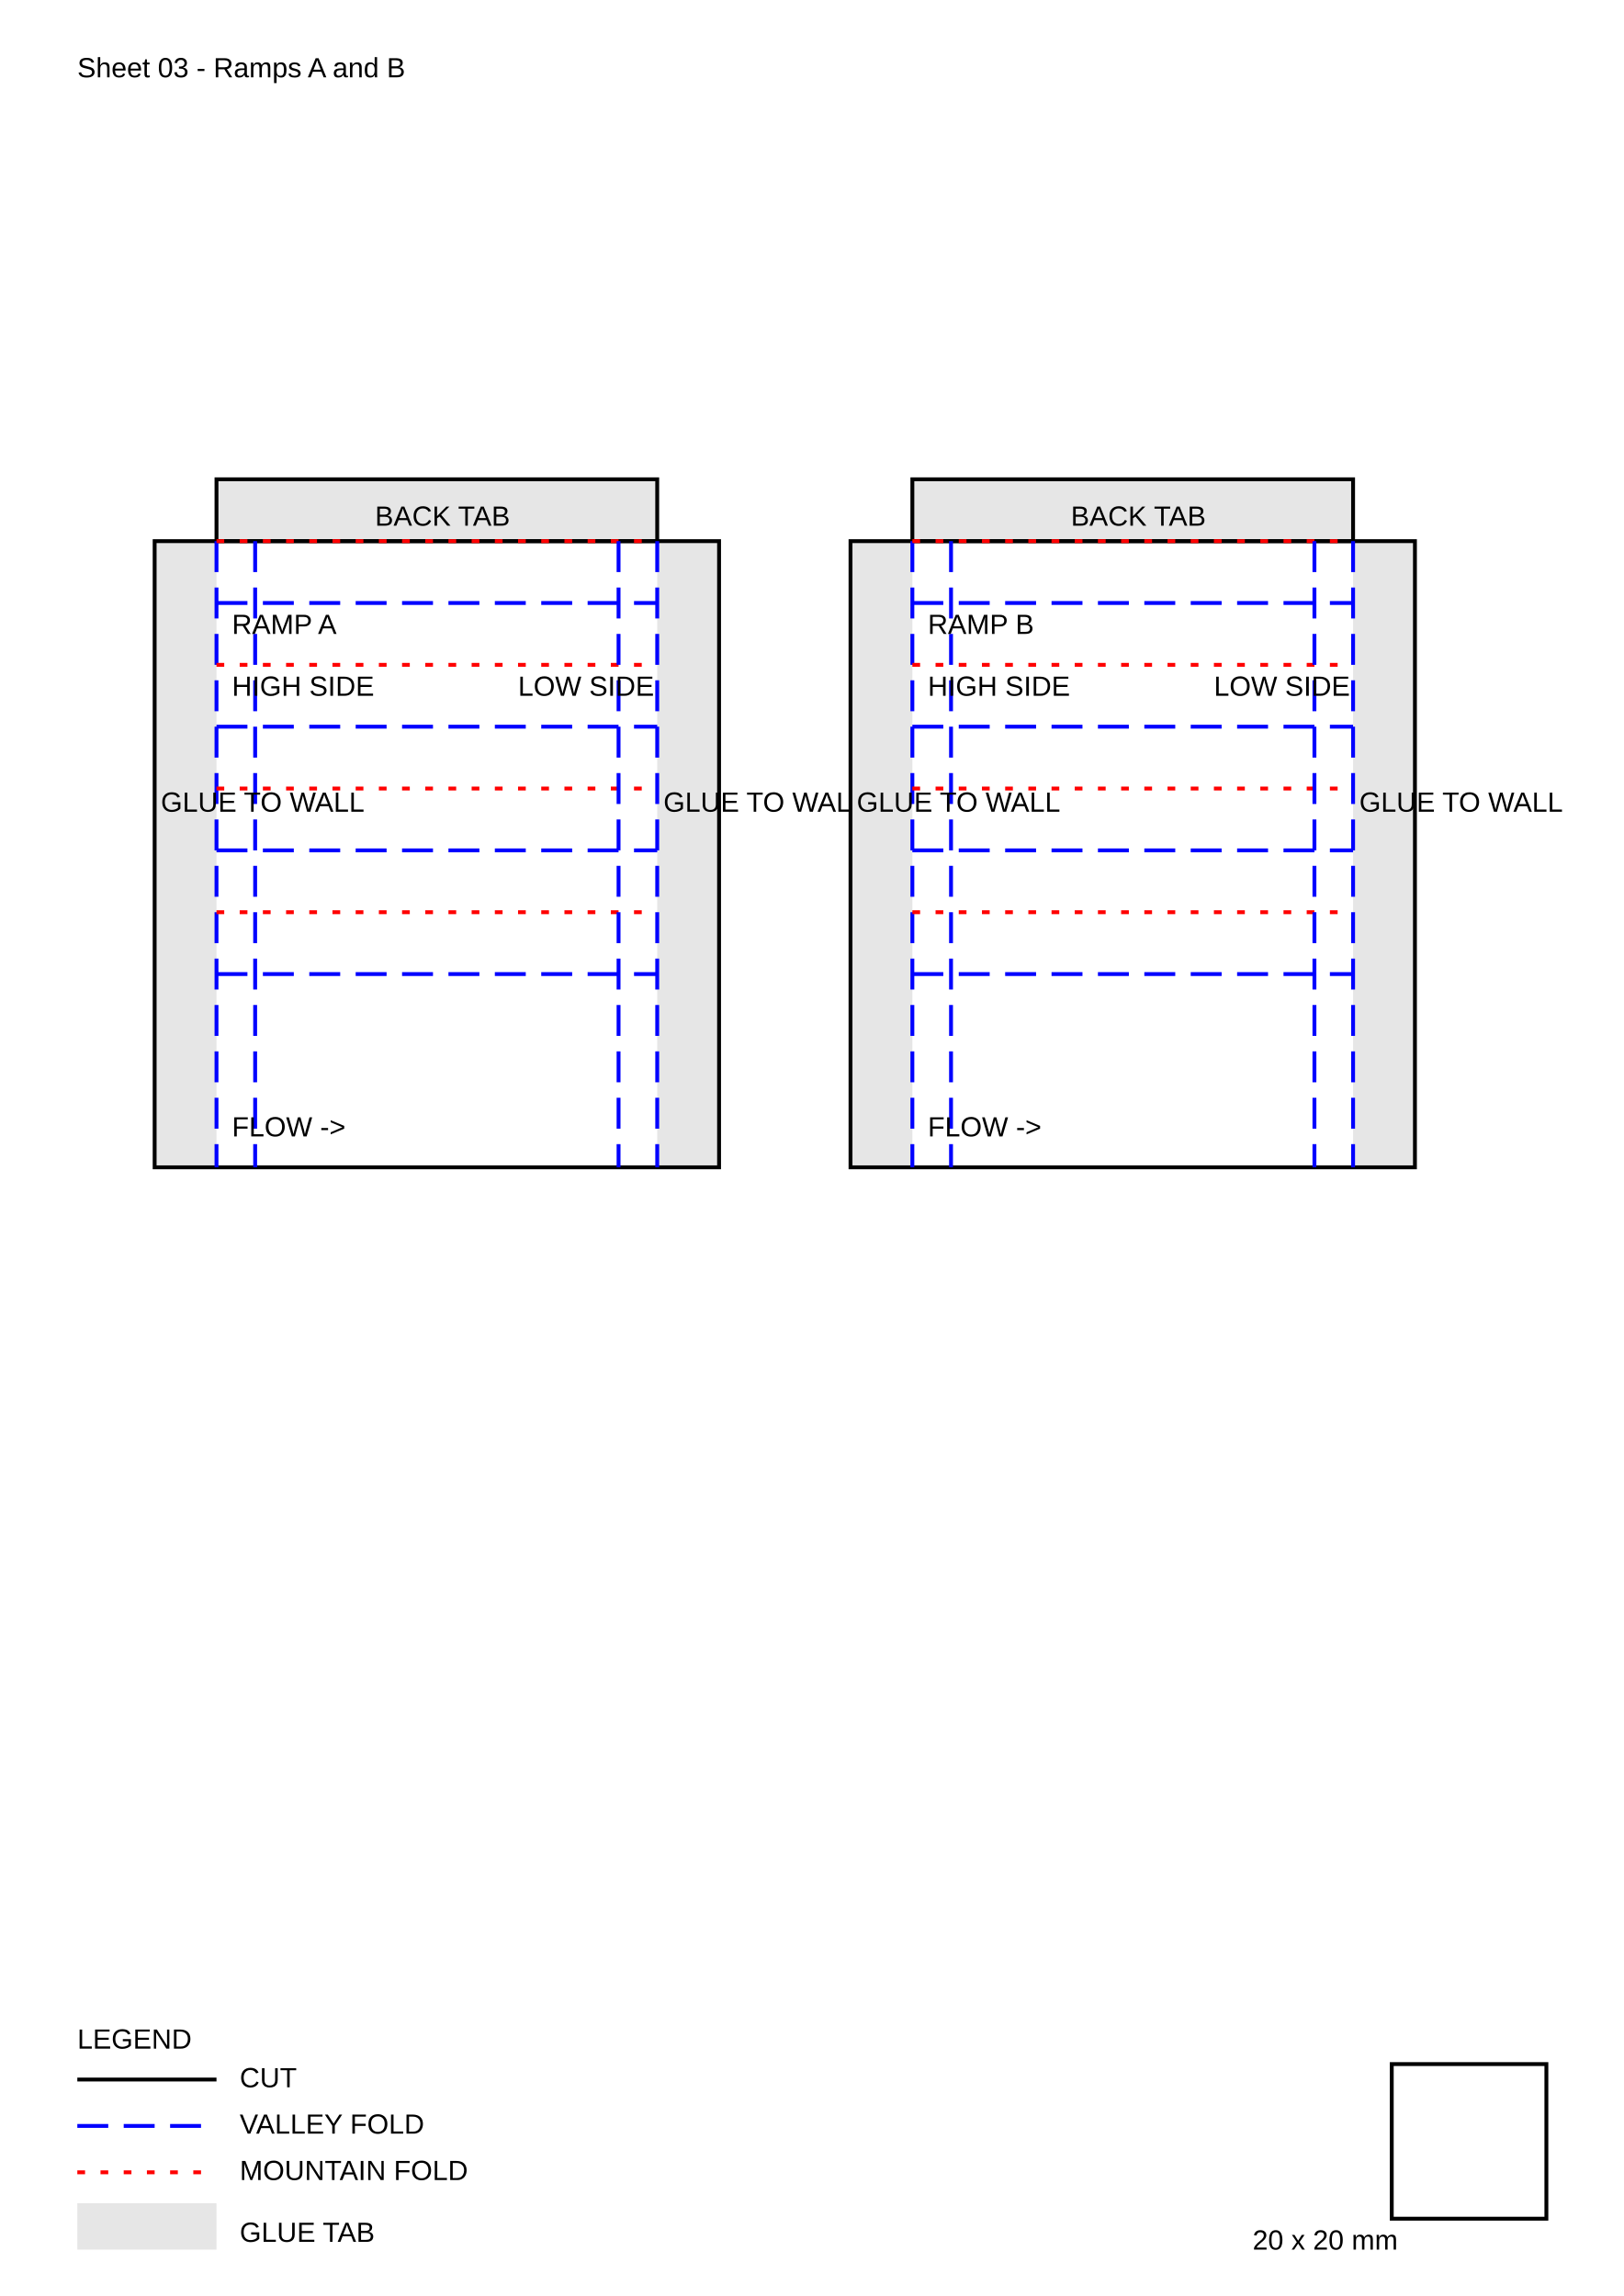
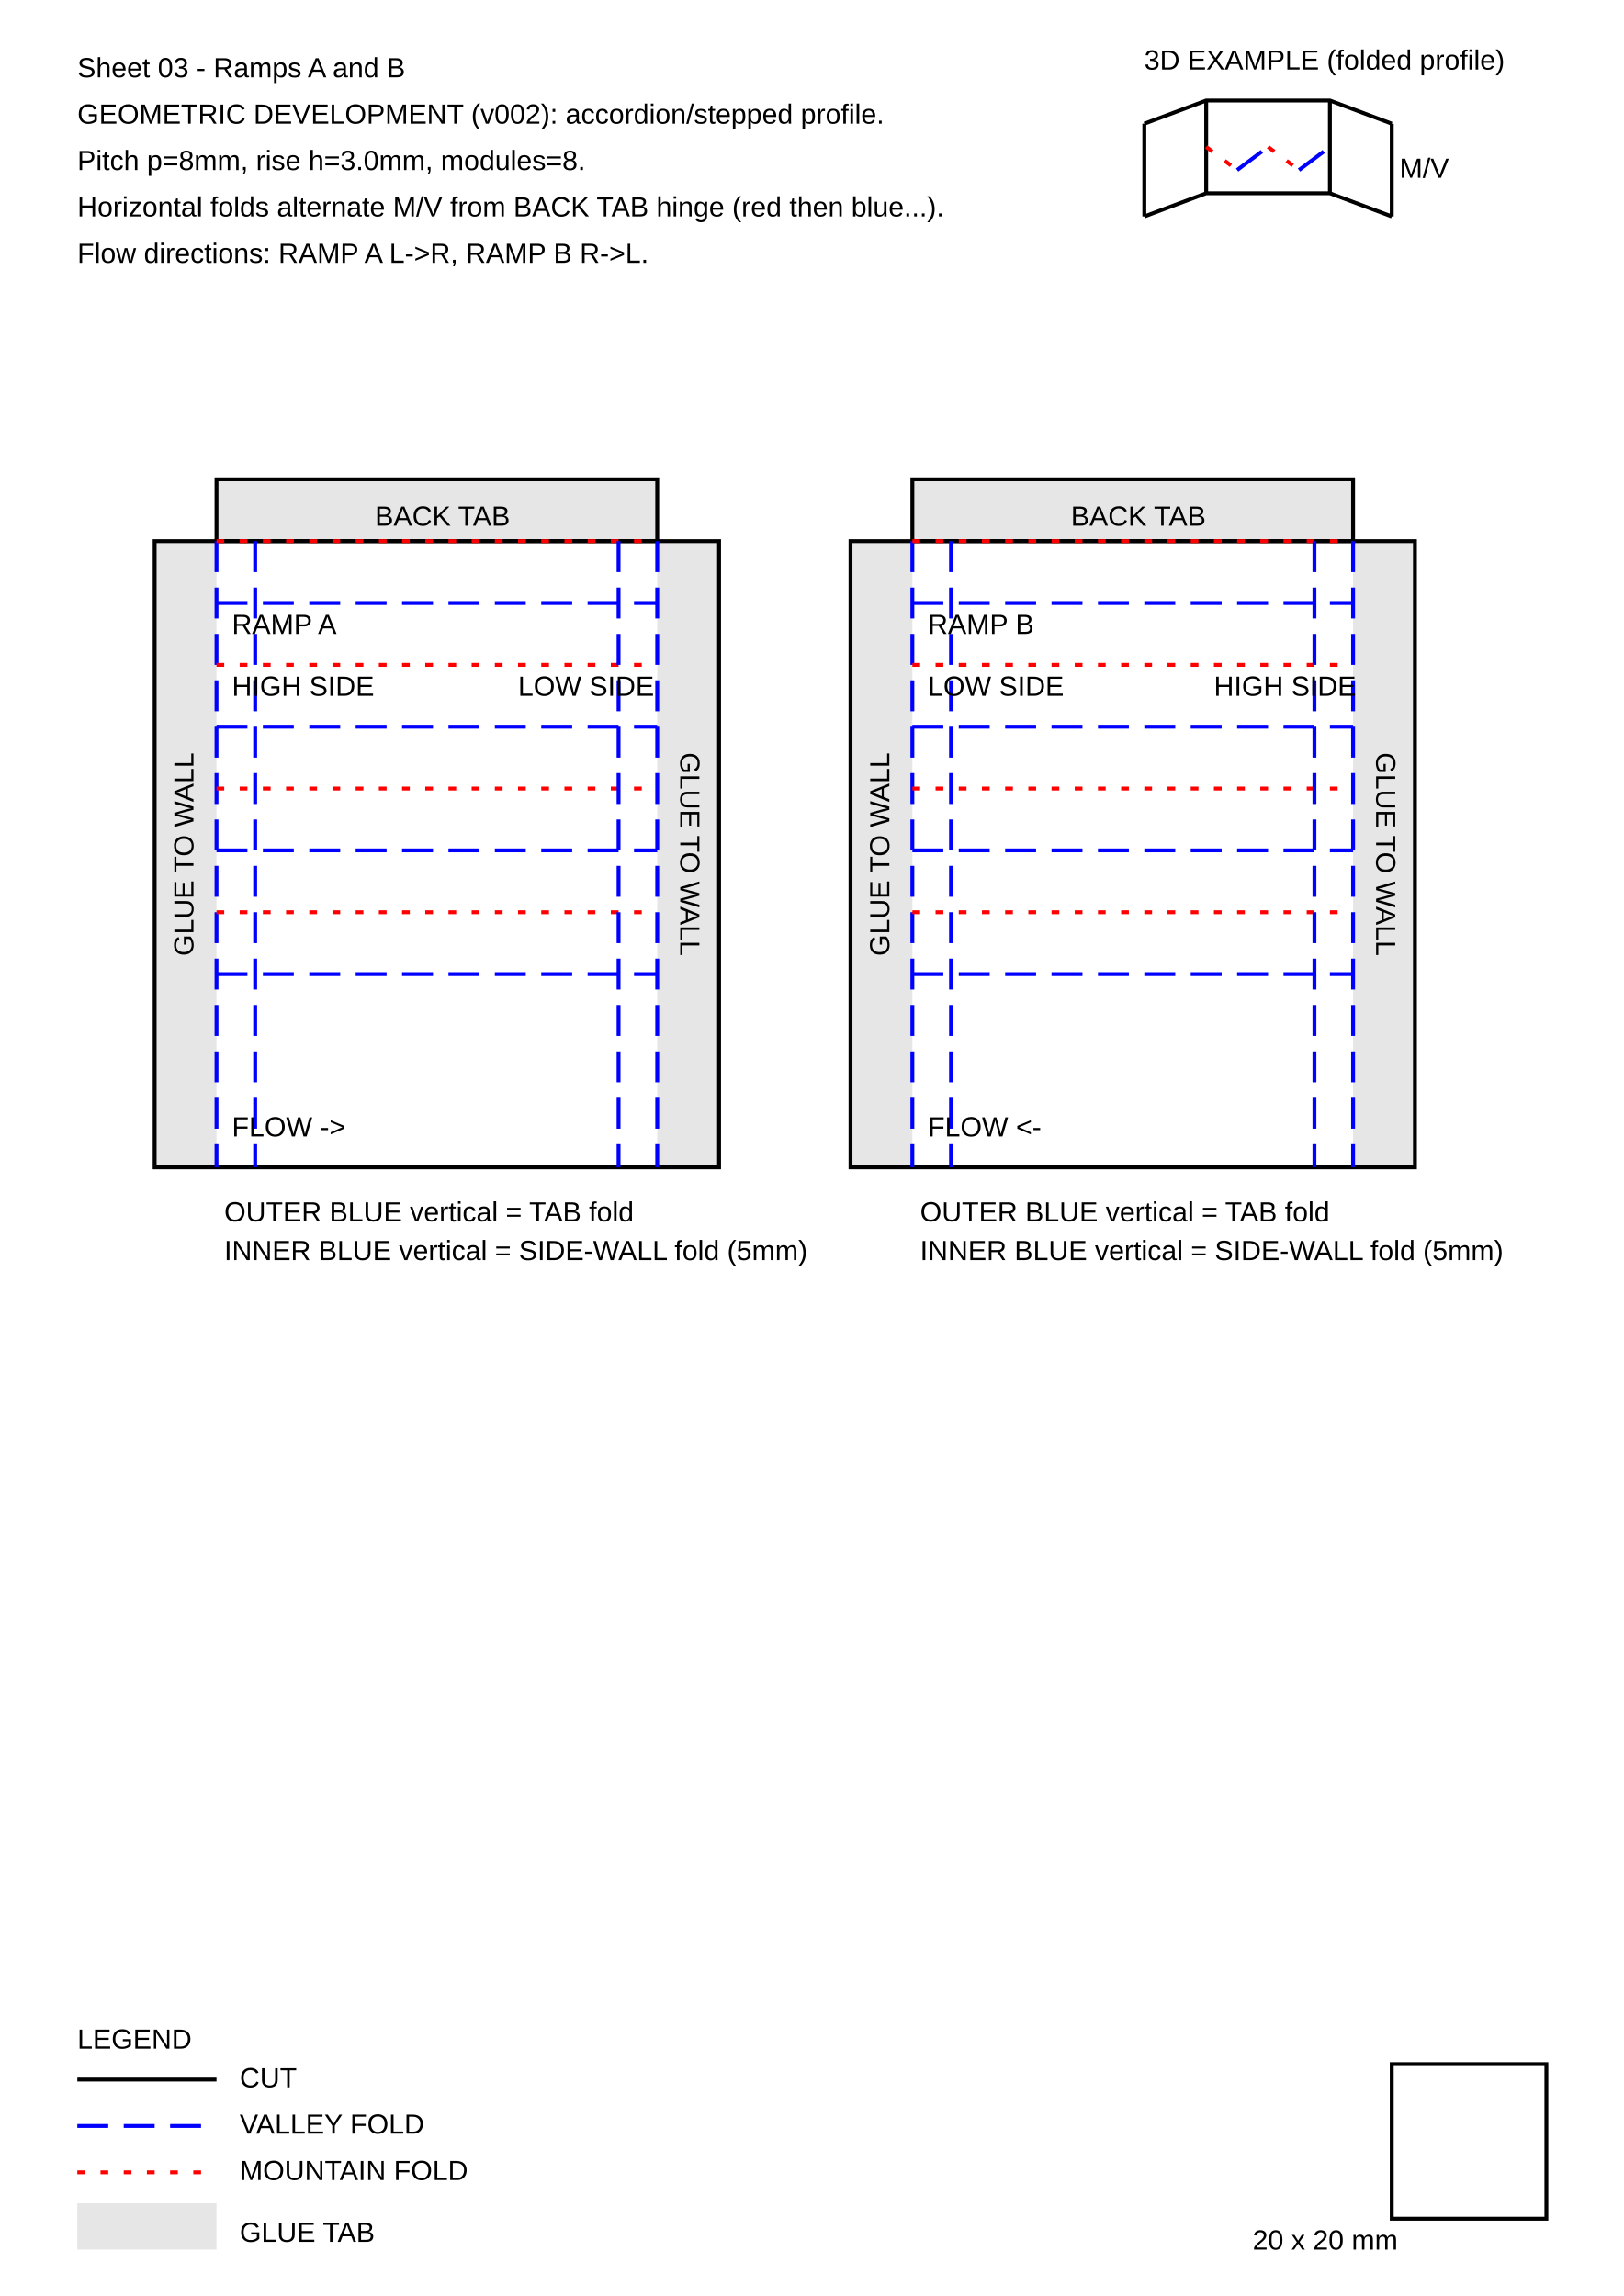
<svg xmlns="http://www.w3.org/2000/svg" baseProfile="full" height="297mm" version="1.1" viewBox="0 0 210 297" width="210mm">
  <defs />
  <text fill="black" font-family="Arial" font-size="3.6px" x="10" y="10">Sheet 03 - Ramps A and B</text>
+   <text fill="black" font-family="Arial" font-size="3.6px" x="10" y="16">GEOMETRIC DEVELOPMENT (v002): accordion/stepped profile.</text>
+   <text fill="black" font-family="Arial" font-size="3.6px" x="10" y="22">Pitch p=8mm, rise h=3.0mm, modules=8.</text>
+   <text fill="black" font-family="Arial" font-size="3.6px" x="10" y="28">Horizontal folds alternate M/V from BACK TAB hinge (red then blue...).</text>
+   <text fill="black" font-family="Arial" font-size="3.6px" x="10" y="34">Flow directions: RAMP A L-&gt;R, RAMP B R-&gt;L.</text>
+   <text fill="black" font-family="Arial" font-size="3.6px" x="148" y="9">3D EXAMPLE (folded profile)</text>
+   <polyline fill="none" points="148,16 156,13 172,13 180,16" stroke="black" stroke-width="0.5" />
+   <polyline fill="none" points="148,28 156,25 172,25 180,28" stroke="black" stroke-width="0.5" />
+   <line fill="none" stroke="black" stroke-width="0.5" x1="148" x2="148" y1="16" y2="28" />
+   <line fill="none" stroke="black" stroke-width="0.5" x1="156" x2="156" y1="13" y2="25" />
+   <line fill="none" stroke="black" stroke-width="0.5" x1="172" x2="172" y1="13" y2="25" />
+   <line fill="none" stroke="black" stroke-width="0.5" x1="180" x2="180" y1="16" y2="28" />
+   <line fill="none" stroke="red" stroke-dasharray="1,2" stroke-width="0.5" x1="156" x2="160" y1="19" y2="22" />
+   <line fill="none" stroke="blue" stroke-dasharray="4,2" stroke-width="0.5" x1="160" x2="164" y1="22" y2="19" />
+   <line fill="none" stroke="red" stroke-dasharray="1,2" stroke-width="0.5" x1="164" x2="168" y1="19" y2="22" />
+   <line fill="none" stroke="blue" stroke-dasharray="4,2" stroke-width="0.5" x1="168" x2="172" y1="22" y2="19" />
+   <text fill="black" font-family="Arial" font-size="3.6px" x="181" y="23">M/V</text>
  <rect fill="#e6e6e6" height="81.0" stroke="none" width="8.0" x="20" y="70" />
  <rect fill="#e6e6e6" height="81.0" stroke="none" width="8.0" x="85.0" y="70" />
  <rect fill="#e6e6e6" height="8.0" stroke="none" width="57.0" x="28.0" y="62.0" />
  <rect fill="none" height="81.0" stroke="black" stroke-width="0.5" width="73.0" x="20" y="70" />
  <rect fill="none" height="8.0" stroke="black" stroke-width="0.5" width="57.0" x="28.0" y="62.0" />
  <line fill="none" stroke="blue" stroke-dasharray="4,2" stroke-width="0.5" x1="28.0" x2="28.0" y1="70" y2="151.0" />
  <line fill="none" stroke="blue" stroke-dasharray="4,2" stroke-width="0.5" x1="85.0" x2="85.0" y1="70" y2="151.0" />
  <line fill="none" stroke="red" stroke-dasharray="1,2" stroke-width="0.5" x1="28.0" x2="85.0" y1="70" y2="70" />
  <line fill="none" stroke="blue" stroke-dasharray="4,2" stroke-width="0.5" x1="28.0" x2="85.0" y1="78.0" y2="78.0" />
  <line fill="none" stroke="red" stroke-dasharray="1,2" stroke-width="0.5" x1="28.0" x2="85.0" y1="86.0" y2="86.0" />
  <line fill="none" stroke="blue" stroke-dasharray="4,2" stroke-width="0.5" x1="28.0" x2="85.0" y1="94.0" y2="94.0" />
  <line fill="none" stroke="red" stroke-dasharray="1,2" stroke-width="0.5" x1="28.0" x2="85.0" y1="102.0" y2="102.0" />
  <line fill="none" stroke="blue" stroke-dasharray="4,2" stroke-width="0.5" x1="28.0" x2="85.0" y1="110.0" y2="110.0" />
  <line fill="none" stroke="red" stroke-dasharray="1,2" stroke-width="0.5" x1="28.0" x2="85.0" y1="118.0" y2="118.0" />
  <line fill="none" stroke="blue" stroke-dasharray="4,2" stroke-width="0.5" x1="28.0" x2="85.0" y1="126.0" y2="126.0" />
  <line fill="none" stroke="blue" stroke-dasharray="4,2" stroke-width="0.5" x1="33.0" x2="33.0" y1="70" y2="151.0" />
  <line fill="none" stroke="blue" stroke-dasharray="4,2" stroke-width="0.5" x1="80.0" x2="80.0" y1="70" y2="151.0" />
  <text fill="black" font-family="Arial" font-size="3.6px" x="30.0" y="82">RAMP A</text>
  <text fill="black" font-family="Arial" font-size="3.6px" x="30.0" y="90">HIGH SIDE</text>
  <text fill="black" font-family="Arial" font-size="3.6px" x="67.0" y="90">LOW SIDE</text>
-   <text fill="black" font-family="Arial" font-size="3.6px" x="20.8" y="105">GLUE TO WALL</text>
-   <text fill="black" font-family="Arial" font-size="3.6px" x="85.8" y="105">GLUE TO WALL</text>
+   <text dominant-baseline="middle" fill="black" font-family="Arial" font-size="3.6px" text-anchor="middle" transform="rotate(-90 24.0 110.5)" x="24.0" y="110.5">GLUE TO WALL</text>
+   <text dominant-baseline="middle" fill="black" font-family="Arial" font-size="3.6px" text-anchor="middle" transform="rotate(90 89.0 110.5)" x="89.0" y="110.5">GLUE TO WALL</text>
  <text fill="black" font-family="Arial" font-size="3.6px" x="48.5" y="68">BACK TAB</text>
  <text fill="black" font-family="Arial" font-size="3.6px" x="30.0" y="147.0">FLOW -&gt;</text>
+   <text fill="black" font-family="Arial" font-size="3.6px" x="29.0" y="158.0">OUTER BLUE vertical = TAB fold</text>
+   <text fill="black" font-family="Arial" font-size="3.6px" x="29.0" y="163.0">INNER BLUE vertical = SIDE-WALL fold (5mm)</text>
  <rect fill="#e6e6e6" height="81.0" stroke="none" width="8.0" x="110" y="70" />
  <rect fill="#e6e6e6" height="81.0" stroke="none" width="8.0" x="175.0" y="70" />
  <rect fill="#e6e6e6" height="8.0" stroke="none" width="57.0" x="118.0" y="62.0" />
  <rect fill="none" height="81.0" stroke="black" stroke-width="0.5" width="73.0" x="110" y="70" />
  <rect fill="none" height="8.0" stroke="black" stroke-width="0.5" width="57.0" x="118.0" y="62.0" />
  <line fill="none" stroke="blue" stroke-dasharray="4,2" stroke-width="0.5" x1="118.0" x2="118.0" y1="70" y2="151.0" />
  <line fill="none" stroke="blue" stroke-dasharray="4,2" stroke-width="0.5" x1="175.0" x2="175.0" y1="70" y2="151.0" />
  <line fill="none" stroke="red" stroke-dasharray="1,2" stroke-width="0.5" x1="118.0" x2="175.0" y1="70" y2="70" />
  <line fill="none" stroke="blue" stroke-dasharray="4,2" stroke-width="0.5" x1="118.0" x2="175.0" y1="78.0" y2="78.0" />
  <line fill="none" stroke="red" stroke-dasharray="1,2" stroke-width="0.5" x1="118.0" x2="175.0" y1="86.0" y2="86.0" />
  <line fill="none" stroke="blue" stroke-dasharray="4,2" stroke-width="0.5" x1="118.0" x2="175.0" y1="94.0" y2="94.0" />
  <line fill="none" stroke="red" stroke-dasharray="1,2" stroke-width="0.5" x1="118.0" x2="175.0" y1="102.0" y2="102.0" />
  <line fill="none" stroke="blue" stroke-dasharray="4,2" stroke-width="0.5" x1="118.0" x2="175.0" y1="110.0" y2="110.0" />
  <line fill="none" stroke="red" stroke-dasharray="1,2" stroke-width="0.5" x1="118.0" x2="175.0" y1="118.0" y2="118.0" />
  <line fill="none" stroke="blue" stroke-dasharray="4,2" stroke-width="0.5" x1="118.0" x2="175.0" y1="126.0" y2="126.0" />
  <line fill="none" stroke="blue" stroke-dasharray="4,2" stroke-width="0.5" x1="123.0" x2="123.0" y1="70" y2="151.0" />
  <line fill="none" stroke="blue" stroke-dasharray="4,2" stroke-width="0.5" x1="170.0" x2="170.0" y1="70" y2="151.0" />
  <text fill="black" font-family="Arial" font-size="3.6px" x="120.0" y="82">RAMP B</text>
-   <text fill="black" font-family="Arial" font-size="3.6px" x="120.0" y="90">HIGH SIDE</text>
-   <text fill="black" font-family="Arial" font-size="3.6px" x="157.0" y="90">LOW SIDE</text>
-   <text fill="black" font-family="Arial" font-size="3.6px" x="110.8" y="105">GLUE TO WALL</text>
-   <text fill="black" font-family="Arial" font-size="3.6px" x="175.8" y="105">GLUE TO WALL</text>
+   <text fill="black" font-family="Arial" font-size="3.6px" x="157.0" y="90">HIGH SIDE</text>
+   <text fill="black" font-family="Arial" font-size="3.6px" x="120.0" y="90">LOW SIDE</text>
+   <text dominant-baseline="middle" fill="black" font-family="Arial" font-size="3.6px" text-anchor="middle" transform="rotate(-90 114.0 110.5)" x="114.0" y="110.5">GLUE TO WALL</text>
+   <text dominant-baseline="middle" fill="black" font-family="Arial" font-size="3.6px" text-anchor="middle" transform="rotate(90 179.0 110.5)" x="179.0" y="110.5">GLUE TO WALL</text>
  <text fill="black" font-family="Arial" font-size="3.6px" x="138.5" y="68">BACK TAB</text>
-   <text fill="black" font-family="Arial" font-size="3.6px" x="120.0" y="147.0">FLOW -&gt;</text>
+   <text fill="black" font-family="Arial" font-size="3.6px" x="120.0" y="147.0">FLOW &lt;-</text>
+   <text fill="black" font-family="Arial" font-size="3.6px" x="119.0" y="158.0">OUTER BLUE vertical = TAB fold</text>
+   <text fill="black" font-family="Arial" font-size="3.6px" x="119.0" y="163.0">INNER BLUE vertical = SIDE-WALL fold (5mm)</text>
  <text fill="black" font-family="Arial" font-size="3.6px" x="10" y="265">LEGEND</text>
  <line fill="none" stroke="black" stroke-width="0.5" x1="10" x2="28" y1="269" y2="269" />
  <text fill="black" font-family="Arial" font-size="3.6px" x="31" y="270">CUT</text>
  <line fill="none" stroke="blue" stroke-dasharray="4,2" stroke-width="0.5" x1="10" x2="28" y1="275" y2="275" />
  <text fill="black" font-family="Arial" font-size="3.6px" x="31" y="276">VALLEY FOLD</text>
  <line fill="none" stroke="red" stroke-dasharray="1,2" stroke-width="0.5" x1="10" x2="28" y1="281" y2="281" />
  <text fill="black" font-family="Arial" font-size="3.6px" x="31" y="282">MOUNTAIN FOLD</text>
  <rect fill="#e6e6e6" height="6" stroke="none" width="18" x="10" y="285" />
  <text fill="black" font-family="Arial" font-size="3.6px" x="31" y="290">GLUE TAB</text>
  <rect fill="none" height="20" stroke="black" stroke-width="0.5" width="20" x="180" y="267" />
  <text fill="black" font-family="Arial" font-size="3.6px" x="162" y="291">20 x 20 mm</text>
</svg>
